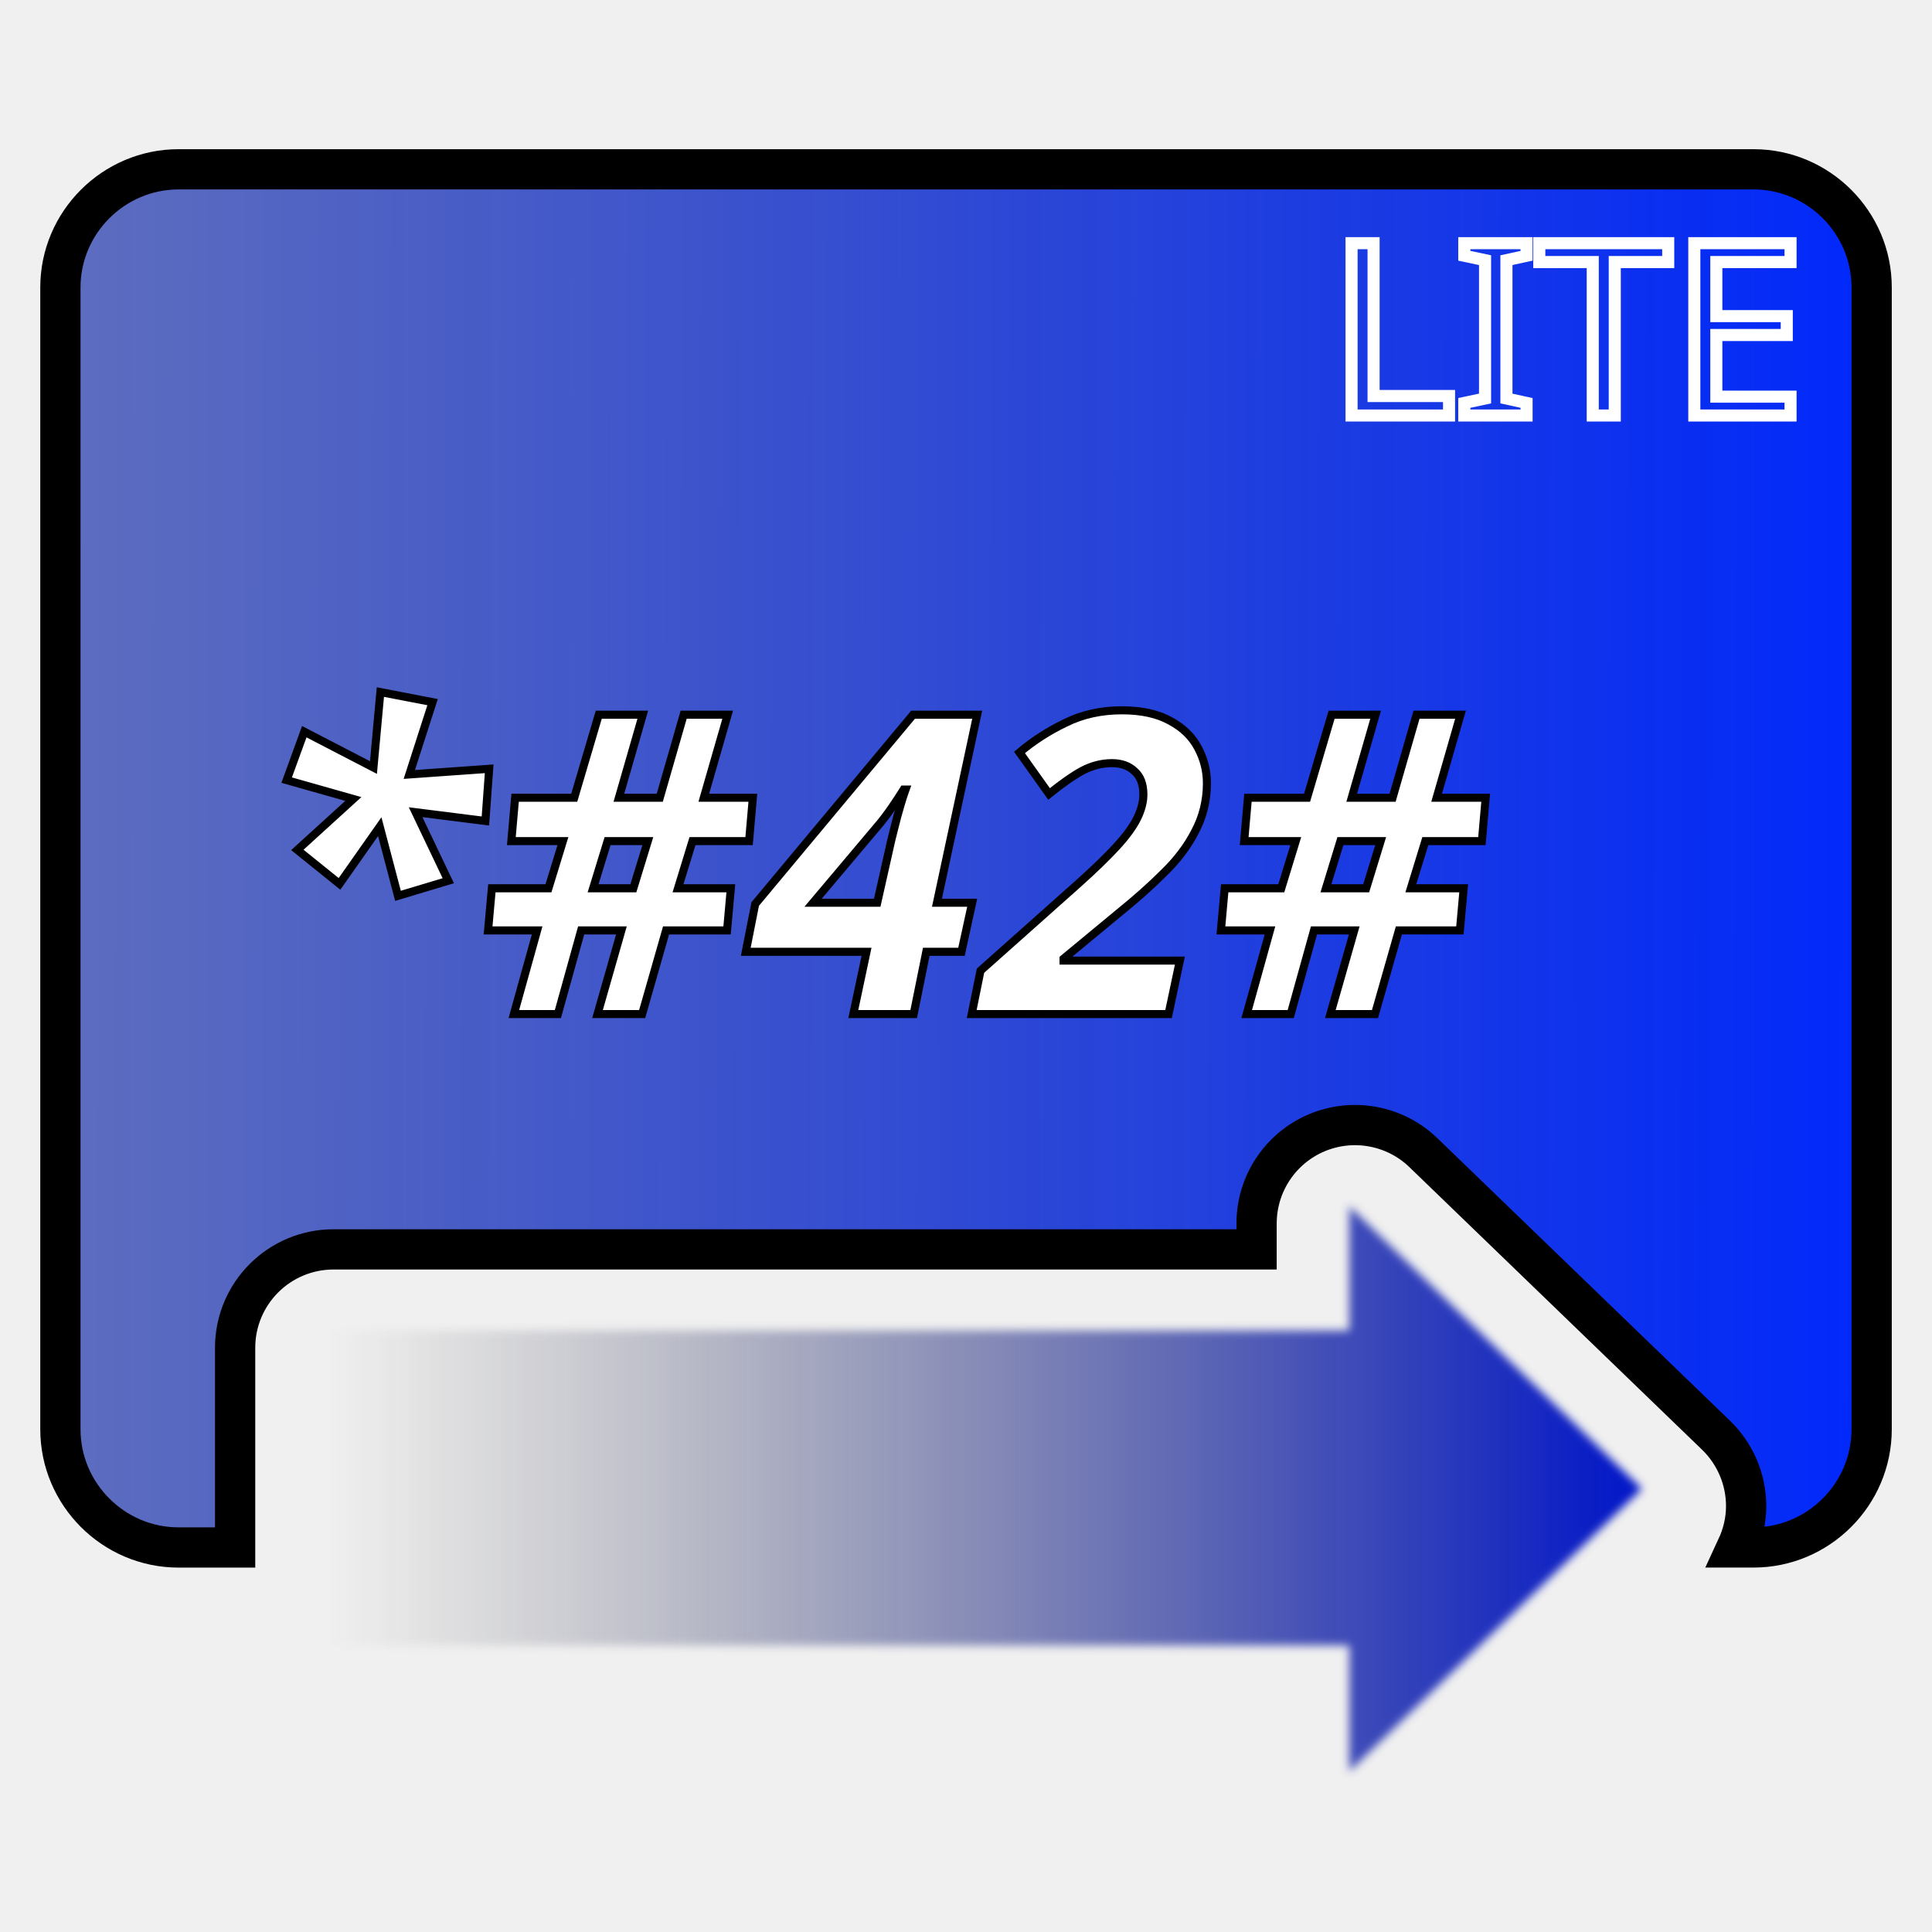
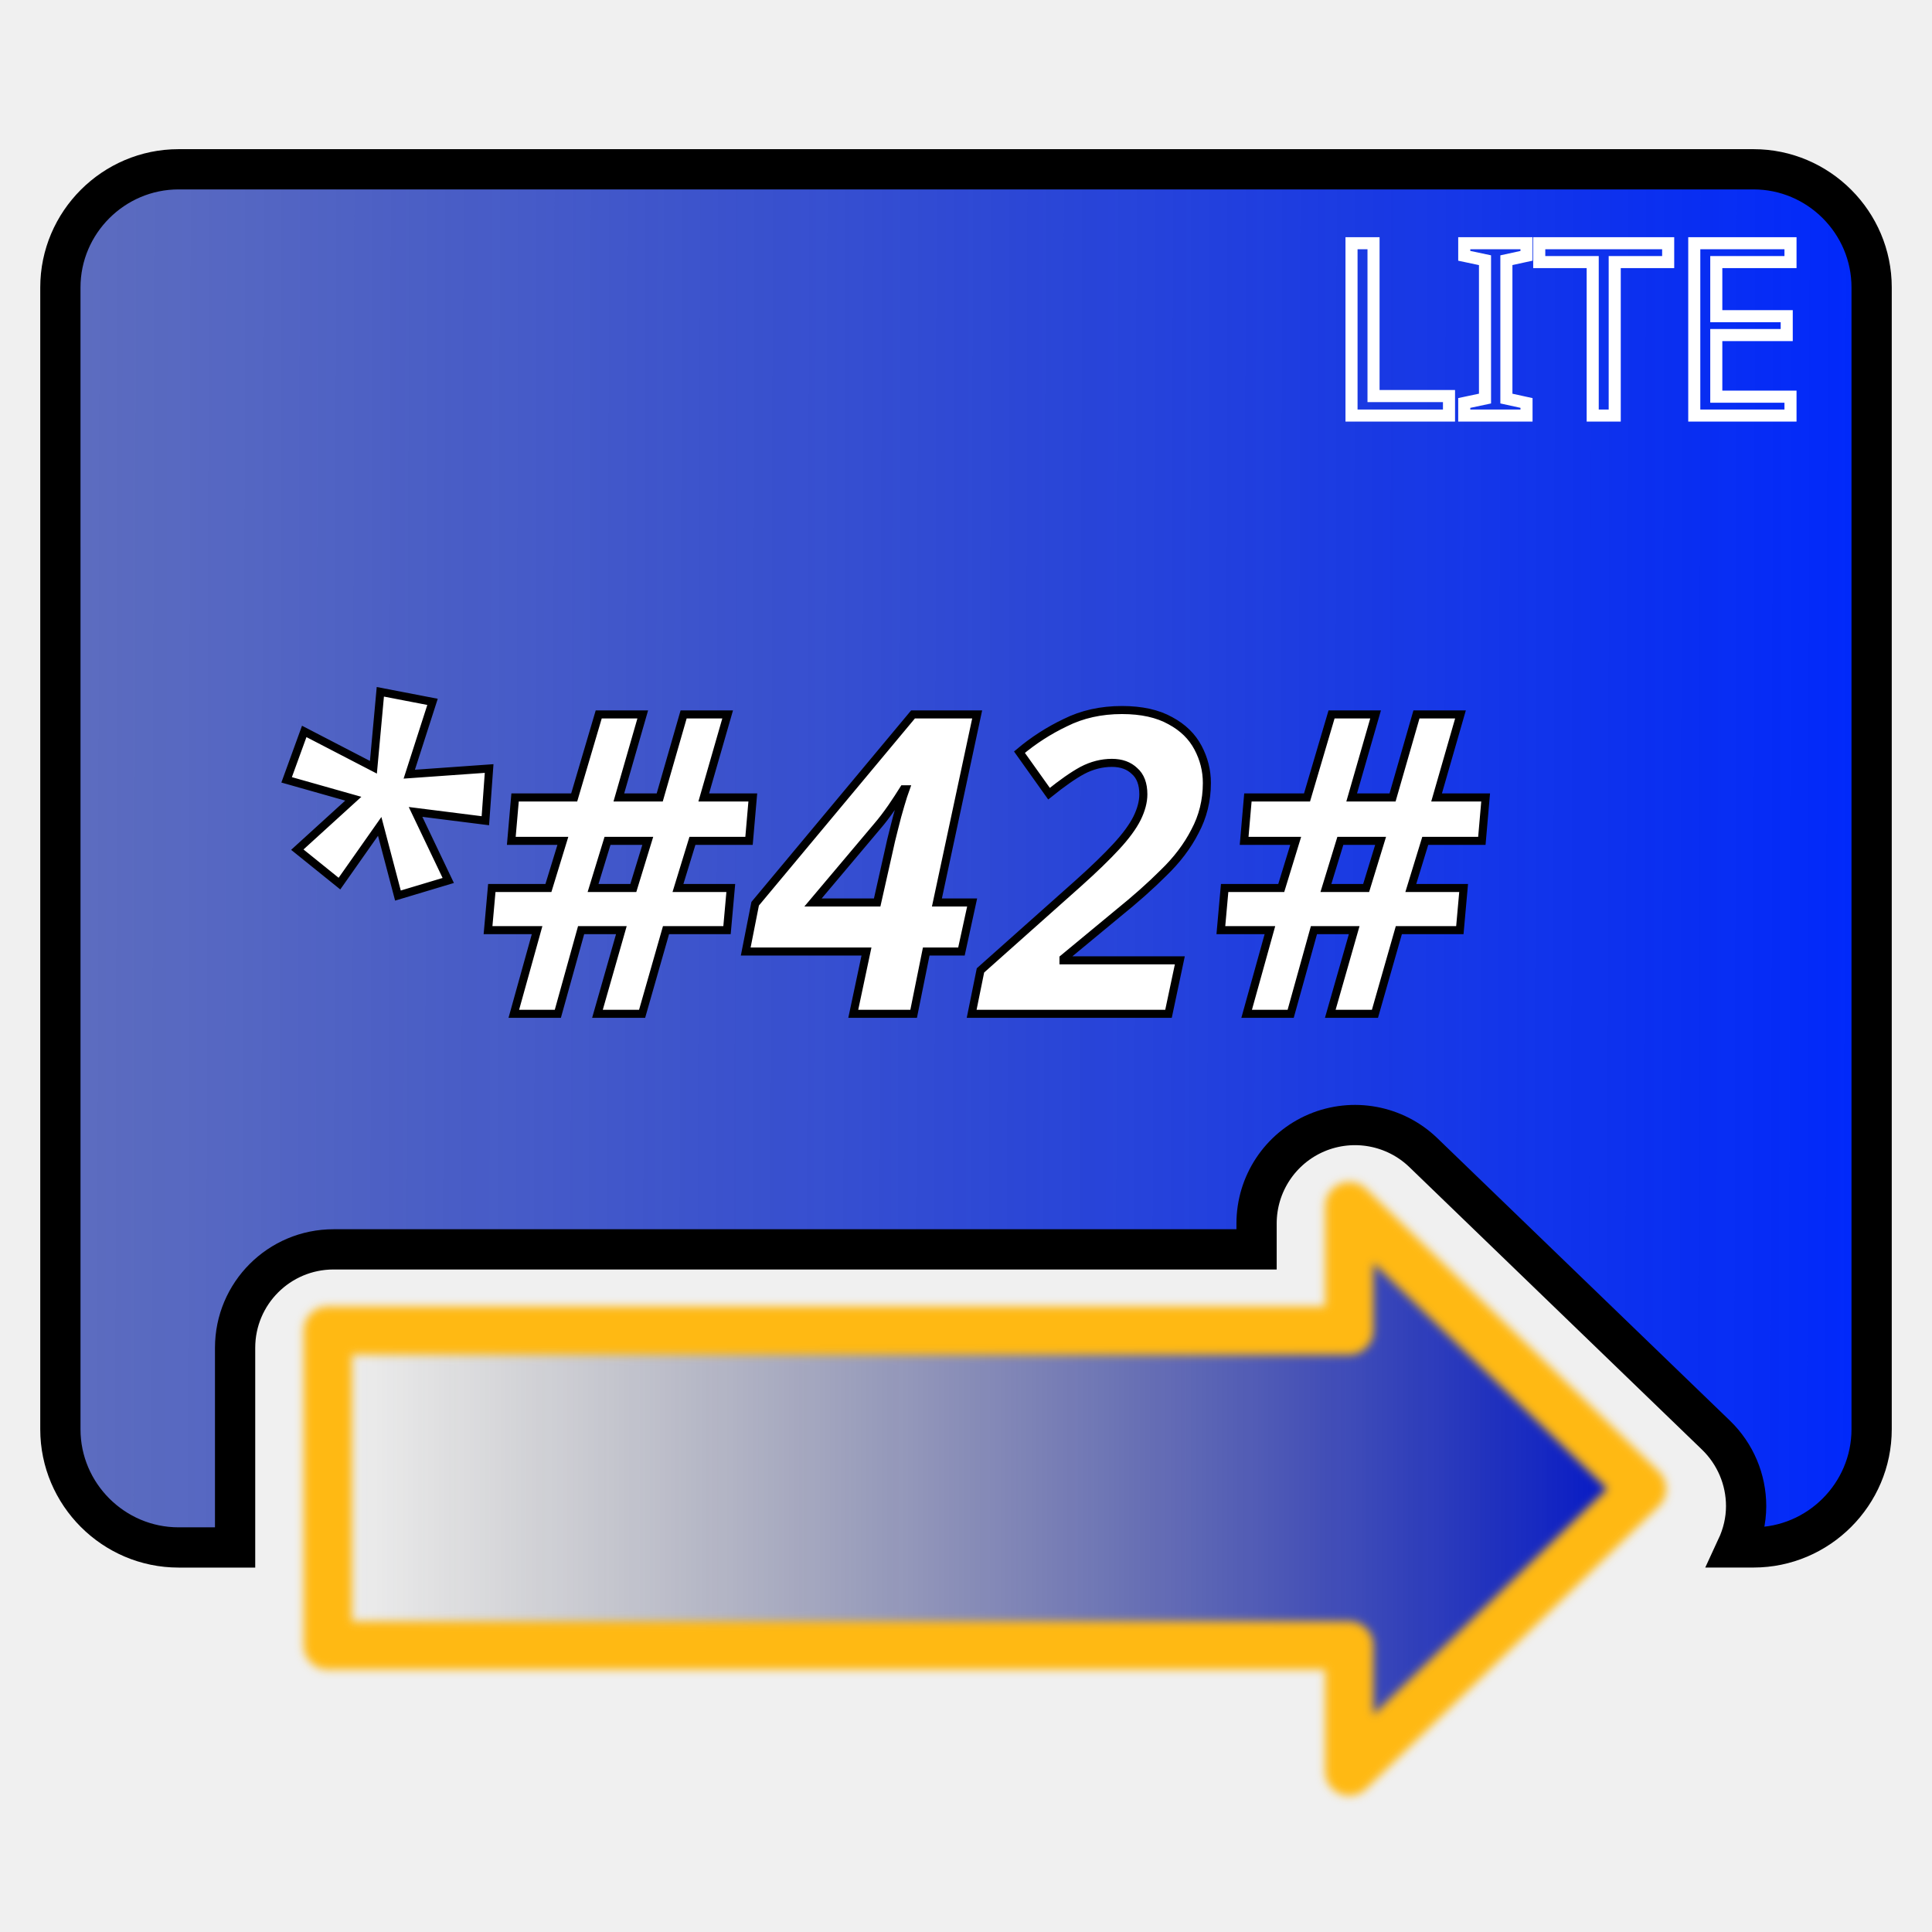
<svg xmlns="http://www.w3.org/2000/svg" xmlns:xlink="http://www.w3.org/1999/xlink" width="48px" height="48px" id="svg9308" version="1.1">
  <defs id="defs9310">
    <linearGradient xlink:href="#linearGradient8679" id="linearGradient8727" gradientUnits="userSpaceOnUse" gradientTransform="translate(0.1428571,0.4285714)" x1="346.439" y1="76.477" x2="413.153" y2="76.62" />
    <linearGradient id="linearGradient8679">
      <stop style="stop-color:#001374;stop-opacity:0.421;" offset="0" id="stop8681" />
      <stop style="stop-color:#0028fb;stop-opacity:1;" offset="1" id="stop8683" />
    </linearGradient>
    <linearGradient xlink:href="#linearGradient8671" id="linearGradient8677" x1="374.941" y1="92.713" x2="407.591" y2="92.713" gradientUnits="userSpaceOnUse" />
    <linearGradient id="linearGradient8671">
      <stop style="stop-color:#333333;stop-opacity:0;" offset="0" id="stop8673" />
      <stop style="stop-color:#0015c9;stop-opacity:1;" offset="1" id="stop8675" />
    </linearGradient>
    <filter color-interpolation-filters="sRGB" id="filter9217">
      <feGaussianBlur stdDeviation="0.117" id="feGaussianBlur9219" />
    </filter>
    <linearGradient y2="76.62" x2="413.153" y1="76.477" x1="346.439" gradientTransform="translate(-385.2244,-63.72238)" gradientUnits="userSpaceOnUse" id="linearGradient9342" xlink:href="#linearGradient8679" />
+     <linearGradient xlink:href="#linearGradient8679" id="linearGradient9509" gradientUnits="userSpaceOnUse" gradientTransform="translate(-366.653,-55.29381)" x1="346.439" y1="76.477" x2="413.153" y2="76.62" />
  </defs>
  <g id="layer1">
-     <g id="g9383" transform="translate(18.57143,8.428572)">
-       <path style="fill:url(#linearGradient9342);fill-opacity:1;stroke:#000000;stroke-opacity:1" d="m 24.996,-4.222 -39.131,0 c -1.614,0 -2.936,1.32 -2.936,2.935 l 0,28.369 c 0,1.615 1.321,2.936 2.936,2.936 l 1.405,0 0,-4.96 c 0,-1.352 1.095,-2.446 2.446,-2.446 l 22.932,0 0,-0.644 c 0,-0.98 0.586,-1.867 1.49,-2.251 0.903,-0.382 1.948,-0.189 2.653,0.491 l 7.274,7.023 c 0.477,0.463 0.746,1.097 0.746,1.76 0,0.359 -0.084,0.707 -0.232,1.026 l 0.416,0 c 1.613,0 2.934,-1.32 2.934,-2.936 l 0,-28.369 c 10e-4,-1.614 -1.32,-2.934 -2.933,-2.934 z" id="path5430" />
-       <polygon style="fill:url(#linearGradient8677);fill-opacity:1;stroke-width:0.2;stroke-miterlimit:4;stroke-dasharray:none;filter:url(#filter9217)" points="400.318,88.779 374.941,88.779 374.941,96.604 400.318,96.604 400.318,99.736 407.591,92.712 400.318,85.689 " id="polygon5432" transform="translate(-385.3673,-64.15095)" />
-       <text id="text8687" y="16.763" x="-12.326" style="font-size:10.416px;font-style:normal;font-weight:normal;line-height:125%;letter-spacing:0px;word-spacing:0px;fill:#ffffff;fill-opacity:1;stroke:#000000;stroke-width:0.2;stroke-miterlimit:4;stroke-opacity:1;stroke-dasharray:none;font-family:Sans" xml:space="preserve">
-         <tspan style="font-style:italic;font-weight:bold;fill:#ffffff;fill-opacity:1;stroke:#000000;stroke-width:0.2;stroke-miterlimit:4;stroke-opacity:1;stroke-dasharray:none;-inkscape-font-specification:Sans Bold Italic" y="16.763" x="-12.326" id="tspan8689">*#42#</tspan>
-       </text>
-       <text id="text9221" y="1.896" x="14.429" style="font-size:6px;font-style:normal;font-weight:normal;line-height:125%;letter-spacing:0px;word-spacing:0px;fill:#ffffff;fill-opacity:0;stroke:#ffffff;stroke-width:0.3;stroke-miterlimit:4;stroke-opacity:1;stroke-dasharray:none;font-family:Sans" xml:space="preserve">
-         <tspan style="font-size:6px;font-style:normal;font-variant:normal;font-weight:normal;font-stretch:normal;text-align:start;line-height:125%;writing-mode:lr-tb;text-anchor:start;fill:#ffffff;fill-opacity:0;stroke:#ffffff;stroke-width:0.3;stroke-miterlimit:4;stroke-opacity:1;stroke-dasharray:none;font-family:MotoyaLMaru;-inkscape-font-specification:MotoyaLMaru" y="1.896" x="14.429" id="tspan9223">LITE</tspan>
-       </text>
-     </g>
+     <path id="path5430" d="m 43.567,4.206 -39.131,0 c -1.614,0 -2.936,1.32 -2.936,2.935 l 0,28.369 c 0,1.615 1.321,2.936 2.936,2.936 l 1.405,0 0,-4.96 c 0,-1.352 1.095,-2.446 2.446,-2.446 l 22.932,0 0,-0.644 c 0,-0.98 0.586,-1.867 1.49,-2.251 0.903,-0.382 1.948,-0.189 2.653,0.491 l 7.274,7.023 c 0.477,0.463 0.746,1.097 0.746,1.76 0,0.359 -0.084,0.707 -0.232,1.026 l 0.416,0 c 1.613,0 2.934,-1.32 2.934,-2.936 l 0,-28.369 c 10e-4,-1.614 -1.32,-2.934 -2.933,-2.934 z" style="fill:url(#linearGradient9509);fill-opacity:1;stroke:#000000;stroke-opacity:1" />
+     <polygon transform="translate(-366.7959,-55.72238)" id="polygon5432" points="374.941,96.604 400.318,96.604 400.318,99.736 407.591,92.712 400.318,85.689 400.318,88.779 374.941,88.779 " style="fill:url(#linearGradient8677);fill-opacity:1;stroke-width:1.2;stroke-miterlimit:4;stroke-dasharray:none;filter:url(#filter9217);stroke:#ffb913;stroke-opacity:1;stroke-linecap:round;stroke-linejoin:round" />
+     <text xml:space="preserve" style="font-size:10.416px;font-style:normal;font-weight:normal;line-height:125%;letter-spacing:0px;word-spacing:0px;fill:#ffffff;fill-opacity:1;stroke:#000000;stroke-width:0.2;stroke-miterlimit:4;stroke-opacity:1;stroke-dasharray:none;font-family:Sans" x="6.246" y="25.191" id="text8687">
+       <tspan id="tspan8689" x="6.246" y="25.191" style="font-style:italic;font-weight:bold;fill:#ffffff;fill-opacity:1;stroke:#000000;stroke-width:0.2;stroke-miterlimit:4;stroke-opacity:1;stroke-dasharray:none;-inkscape-font-specification:Sans Bold Italic">*#42#</tspan>
+     </text>
+     <text xml:space="preserve" style="font-size:6px;font-style:normal;font-weight:normal;line-height:125%;letter-spacing:0px;word-spacing:0px;fill:#ffffff;fill-opacity:0;stroke:#ffffff;stroke-width:0.3;stroke-miterlimit:4;stroke-opacity:1;stroke-dasharray:none;font-family:Sans" x="33" y="10.324" id="text9221">
+       <tspan id="tspan9223" x="33" y="10.324" style="font-size:6px;font-style:normal;font-variant:normal;font-weight:normal;font-stretch:normal;text-align:start;line-height:125%;writing-mode:lr-tb;text-anchor:start;fill:#ffffff;fill-opacity:0;stroke:#ffffff;stroke-width:0.3;stroke-miterlimit:4;stroke-opacity:1;stroke-dasharray:none;font-family:MotoyaLMaru;-inkscape-font-specification:MotoyaLMaru">LITE</tspan>
+     </text>
  </g>
</svg>
